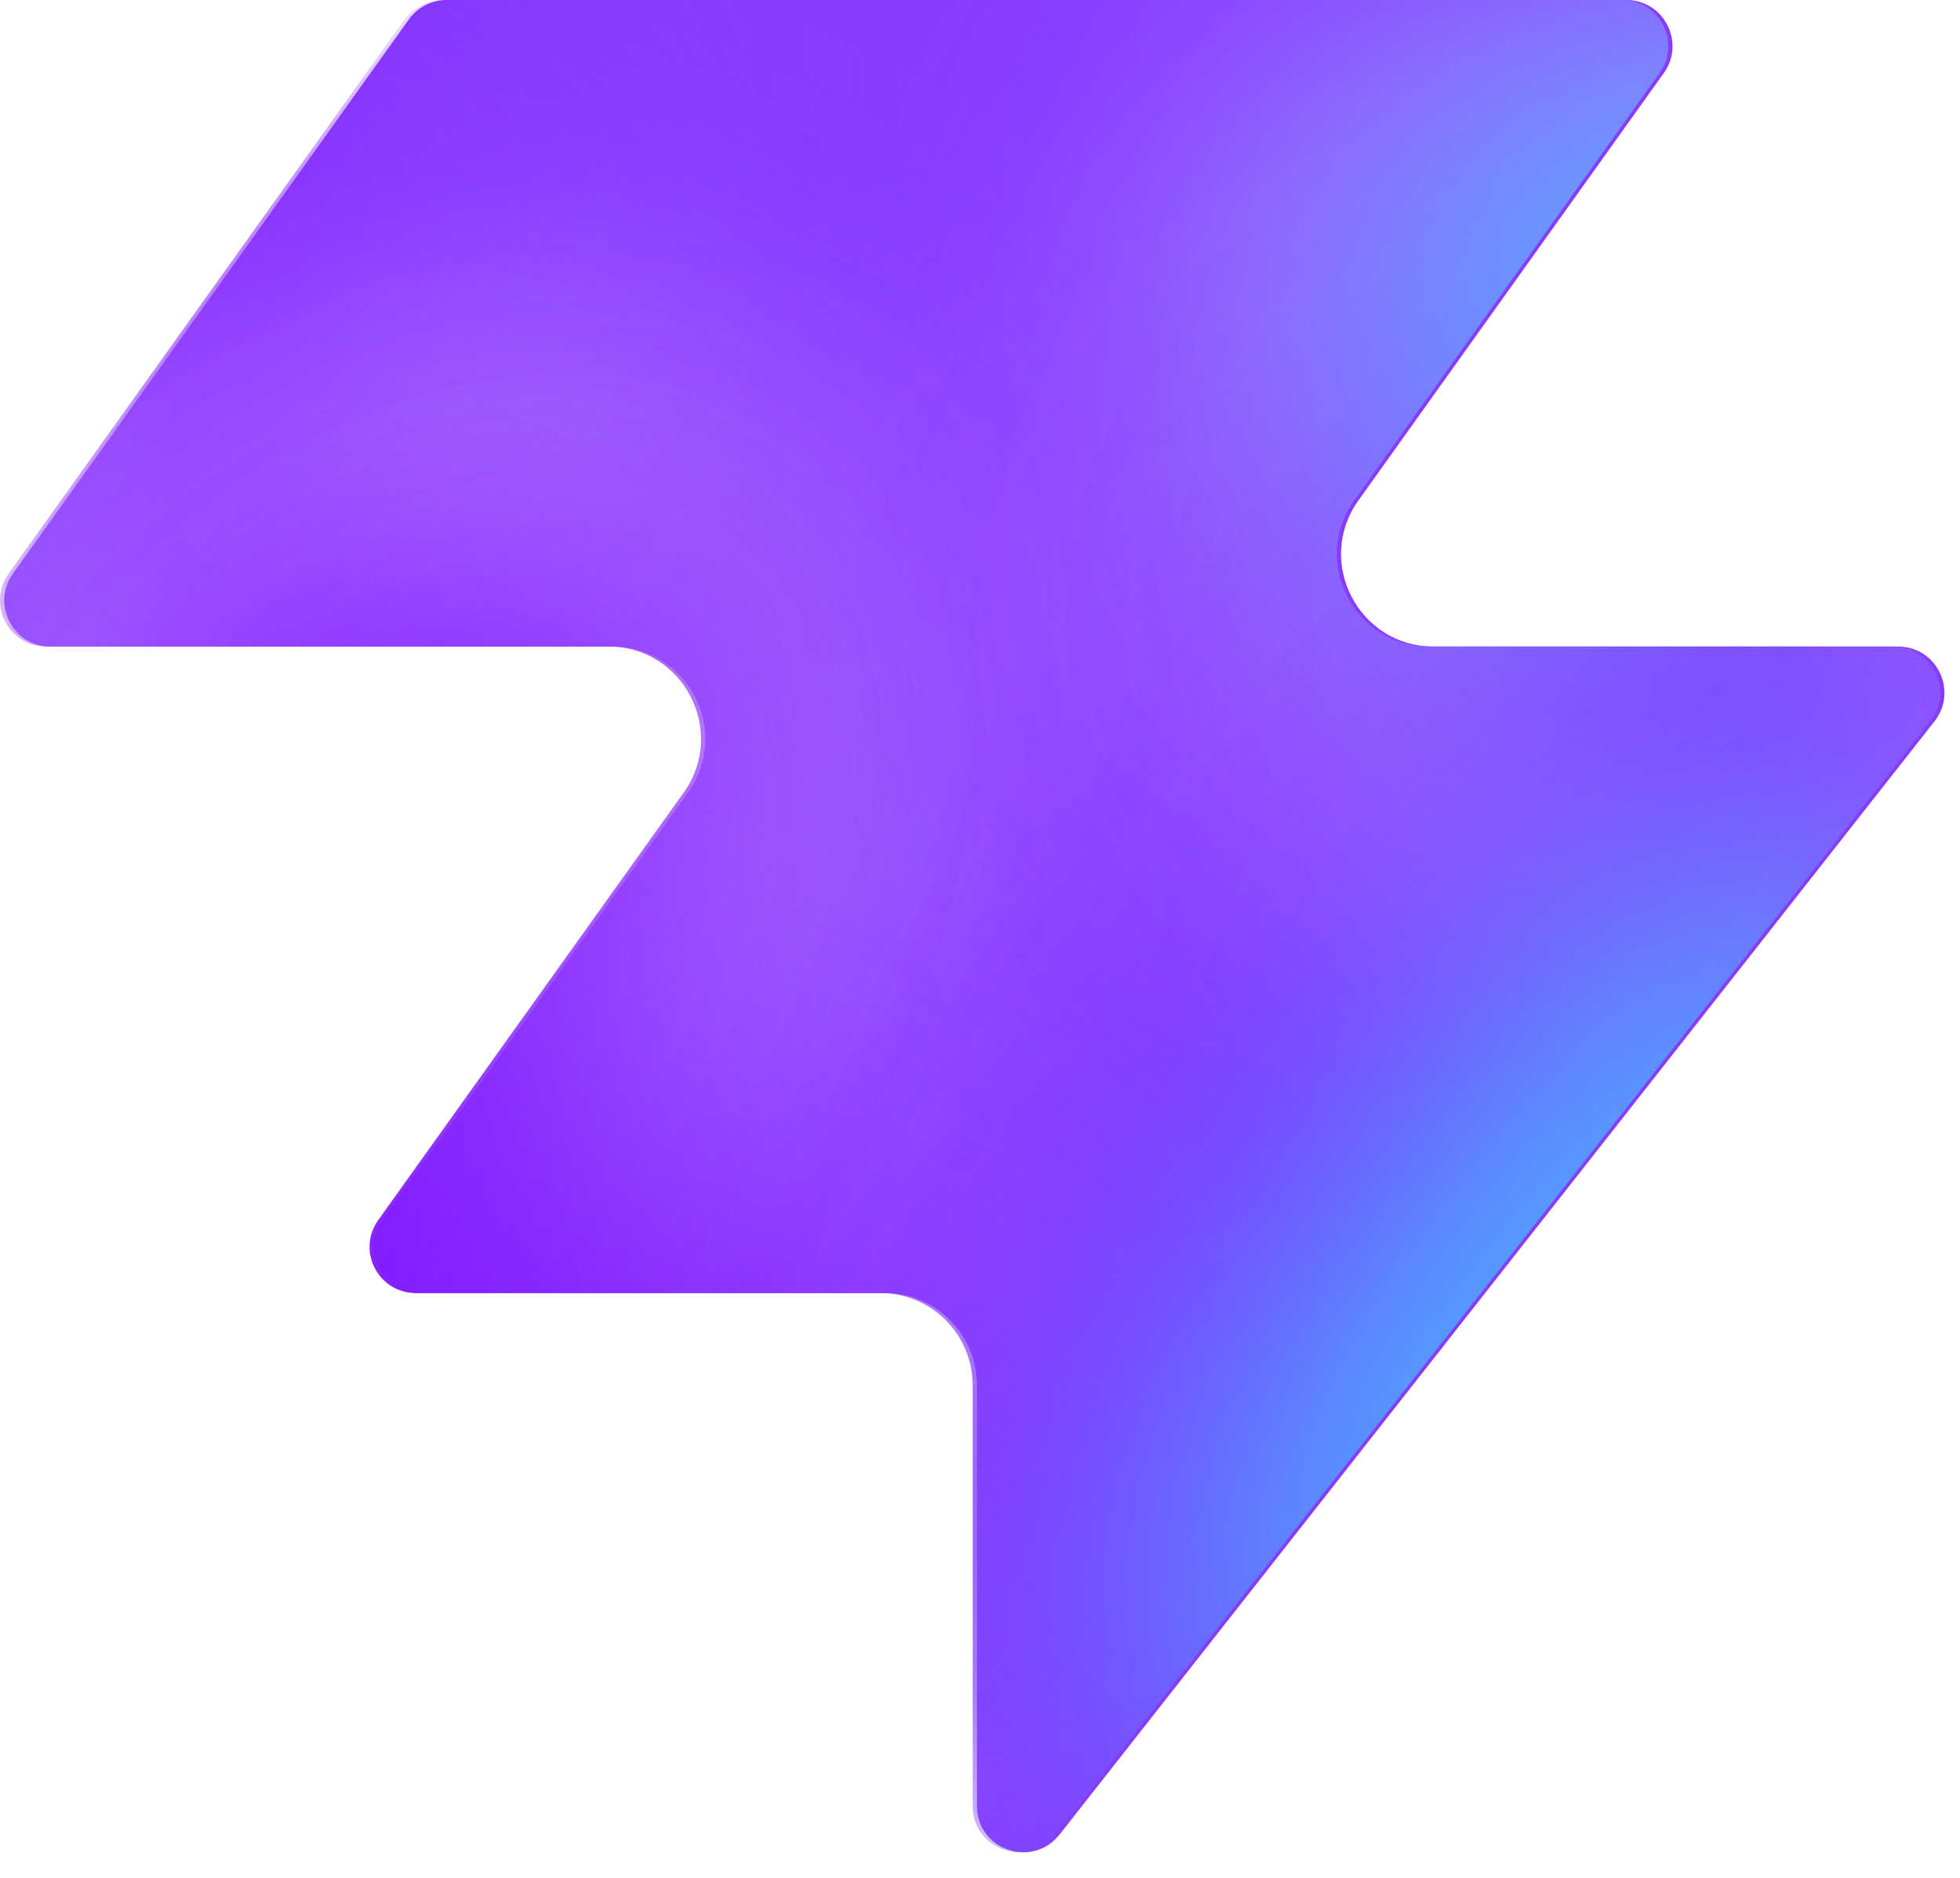
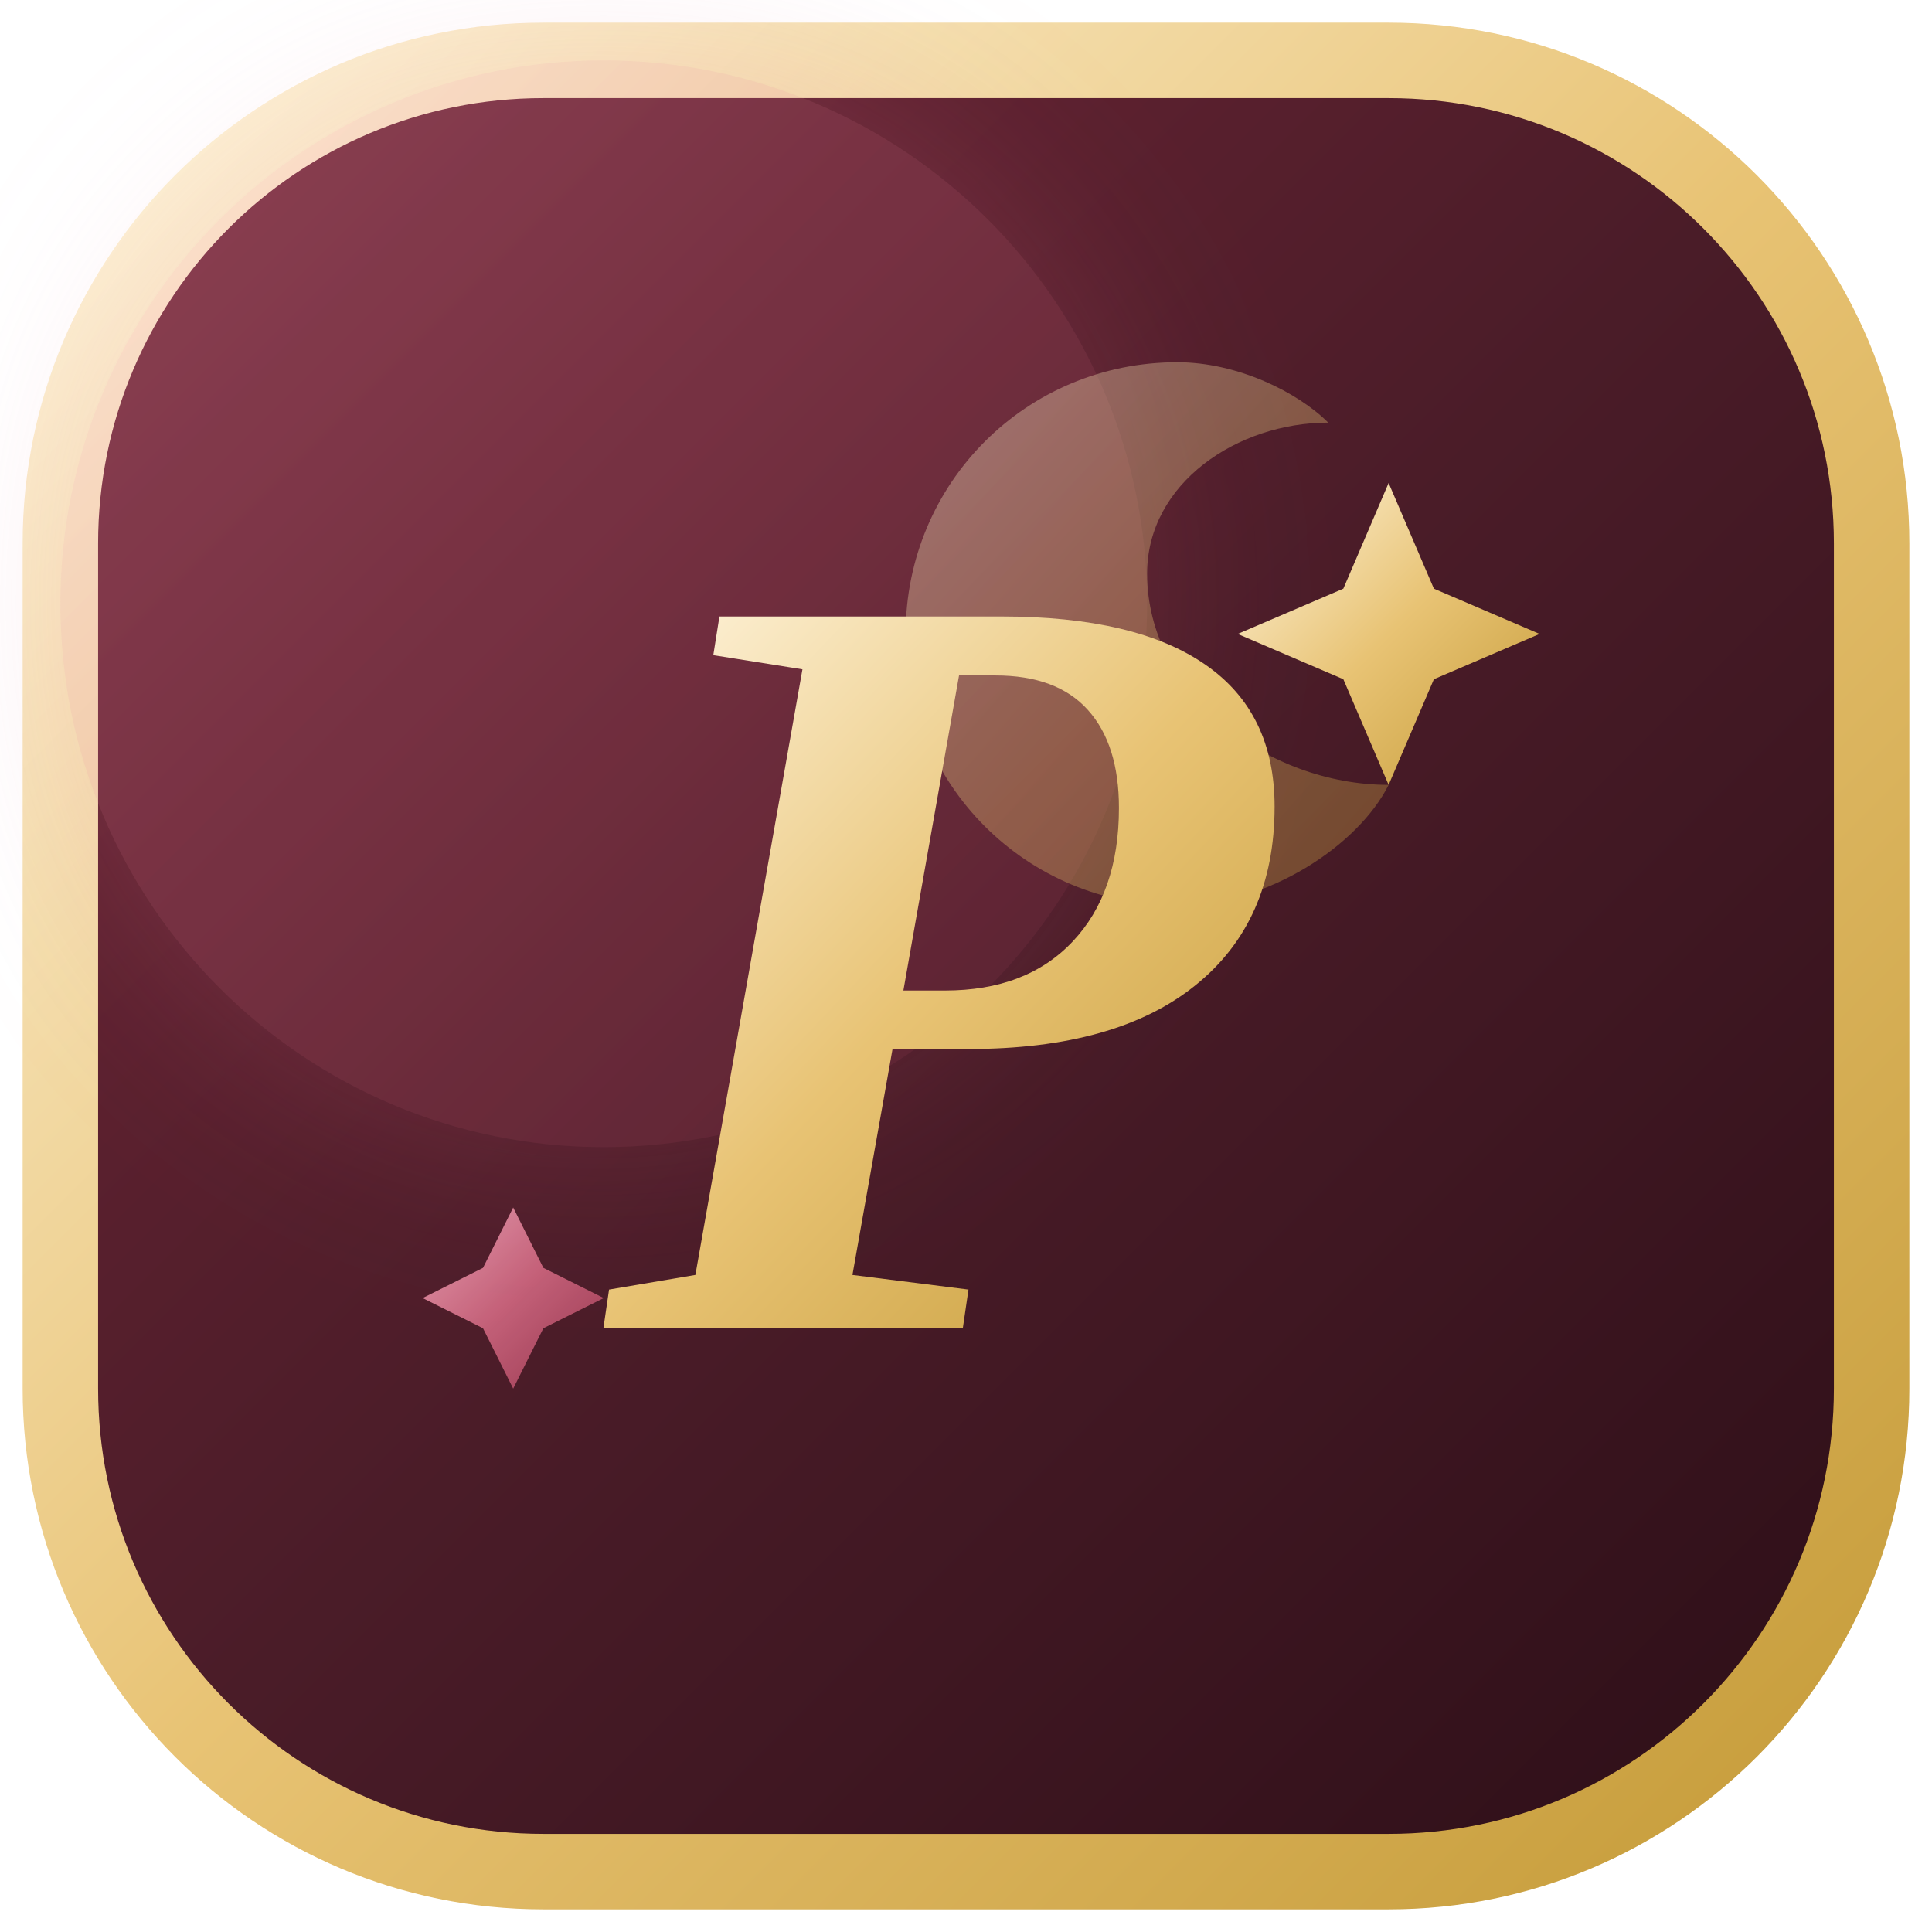
- <svg xmlns="http://www.w3.org/2000/svg" width="48" height="46" fill="none" viewBox="0 0 48 46">
-   <path fill="#863bff" d="M25.946 44.938c-.664.845-2.021.375-2.021-.698V33.937a2.26 2.26 0 0 0-2.262-2.262H10.287c-.92 0-1.456-1.04-.92-1.788l7.48-10.471c1.07-1.497 0-3.578-1.842-3.578H1.237c-.92 0-1.456-1.04-.92-1.788L10.013.474c.214-.297.556-.474.92-.474h28.894c.92 0 1.456 1.04.92 1.788l-7.48 10.471c-1.07 1.498 0 3.579 1.842 3.579h11.377c.943 0 1.473 1.088.89 1.83L25.947 44.94z" style="fill:#863bff;fill:color(display-p3 .525 .23 1);fill-opacity:1" />
-   <mask id="a" width="48" height="46" x="0" y="0" maskUnits="userSpaceOnUse" style="mask-type:alpha">
-     <path fill="#000" d="M25.842 44.938c-.664.844-2.021.375-2.021-.698V33.937a2.26 2.26 0 0 0-2.262-2.262H10.183c-.92 0-1.456-1.04-.92-1.788l7.48-10.471c1.07-1.498 0-3.579-1.842-3.579H1.133c-.92 0-1.456-1.04-.92-1.787L9.91.473c.214-.297.556-.474.92-.474h28.894c.92 0 1.456 1.04.92 1.788l-7.48 10.471c-1.07 1.498 0 3.578 1.842 3.578h11.377c.943 0 1.473 1.088.89 1.832L25.843 44.94z" style="fill:#000;fill-opacity:1" />
-   </mask>
-   <g mask="url(#a)">
-     <g filter="url(#b)">
-       <ellipse cx="5.508" cy="14.704" fill="#ede6ff" rx="5.508" ry="14.704" style="fill:#ede6ff;fill:color(display-p3 .927 .903 1);fill-opacity:1" transform="matrix(.00324 1 1 -.00324 -4.47 31.516)" />
-     </g>
-     <g filter="url(#c)">
-       <ellipse cx="10.399" cy="29.851" fill="#ede6ff" rx="10.399" ry="29.851" style="fill:#ede6ff;fill:color(display-p3 .927 .903 1);fill-opacity:1" transform="matrix(.00324 1 1 -.00324 -39.328 7.883)" />
-     </g>
-     <g filter="url(#d)">
-       <ellipse cx="5.508" cy="30.487" fill="#7e14ff" rx="5.508" ry="30.487" style="fill:#7e14ff;fill:color(display-p3 .492 .077 1);fill-opacity:1" transform="rotate(89.814 -25.913 -14.639)scale(1 -1)" />
-     </g>
-     <g filter="url(#e)">
-       <ellipse cx="5.508" cy="30.599" fill="#7e14ff" rx="5.508" ry="30.599" style="fill:#7e14ff;fill:color(display-p3 .492 .077 1);fill-opacity:1" transform="rotate(89.814 -32.644 -3.334)scale(1 -1)" />
-     </g>
-     <g filter="url(#f)">
-       <ellipse cx="5.508" cy="30.599" fill="#7e14ff" rx="5.508" ry="30.599" style="fill:#7e14ff;fill:color(display-p3 .492 .077 1);fill-opacity:1" transform="matrix(.00324 1 1 -.00324 -34.34 30.47)" />
-     </g>
-     <g filter="url(#g)">
-       <ellipse cx="14.072" cy="22.078" fill="#ede6ff" rx="14.072" ry="22.078" style="fill:#ede6ff;fill:color(display-p3 .927 .903 1);fill-opacity:1" transform="rotate(93.35 24.506 48.493)scale(-1 1)" />
-     </g>
-     <g filter="url(#h)">
-       <ellipse cx="3.47" cy="21.501" fill="#7e14ff" rx="3.47" ry="21.501" style="fill:#7e14ff;fill:color(display-p3 .492 .077 1);fill-opacity:1" transform="rotate(89.009 28.708 47.59)scale(-1 1)" />
-     </g>
-     <g filter="url(#i)">
-       <ellipse cx="3.47" cy="21.501" fill="#7e14ff" rx="3.47" ry="21.501" style="fill:#7e14ff;fill:color(display-p3 .492 .077 1);fill-opacity:1" transform="rotate(89.009 28.708 47.59)scale(-1 1)" />
-     </g>
-     <g filter="url(#j)">
-       <ellipse cx=".387" cy="8.972" fill="#7e14ff" rx="4.407" ry="29.108" style="fill:#7e14ff;fill:color(display-p3 .492 .077 1);fill-opacity:1" transform="rotate(39.51 .387 8.972)" />
-     </g>
-     <g filter="url(#k)">
-       <ellipse cx="47.523" cy="-6.092" fill="#7e14ff" rx="4.407" ry="29.108" style="fill:#7e14ff;fill:color(display-p3 .492 .077 1);fill-opacity:1" transform="rotate(37.892 47.523 -6.092)" />
-     </g>
-     <g filter="url(#l)">
-       <ellipse cx="41.412" cy="6.333" fill="#47bfff" rx="5.971" ry="9.665" style="fill:#47bfff;fill:color(display-p3 .28 .748 1);fill-opacity:1" transform="rotate(37.892 41.412 6.333)" />
-     </g>
-     <g filter="url(#m)">
-       <ellipse cx="-1.879" cy="38.332" fill="#7e14ff" rx="4.407" ry="29.108" style="fill:#7e14ff;fill:color(display-p3 .492 .077 1);fill-opacity:1" transform="rotate(37.892 -1.88 38.332)" />
-     </g>
-     <g filter="url(#n)">
-       <ellipse cx="-1.879" cy="38.332" fill="#7e14ff" rx="4.407" ry="29.108" style="fill:#7e14ff;fill:color(display-p3 .492 .077 1);fill-opacity:1" transform="rotate(37.892 -1.88 38.332)" />
-     </g>
-     <g filter="url(#o)">
-       <ellipse cx="35.651" cy="29.907" fill="#7e14ff" rx="4.407" ry="29.108" style="fill:#7e14ff;fill:color(display-p3 .492 .077 1);fill-opacity:1" transform="rotate(37.892 35.651 29.907)" />
-     </g>
-     <g filter="url(#p)">
-       <ellipse cx="38.418" cy="32.4" fill="#47bfff" rx="5.971" ry="15.297" style="fill:#47bfff;fill:color(display-p3 .28 .748 1);fill-opacity:1" transform="rotate(37.892 38.418 32.4)" />
-     </g>
-   </g>
+ <svg xmlns="http://www.w3.org/2000/svg" viewBox="0 0 64 64" width="64" height="64">
  <defs>
-     <filter id="b" width="60.045" height="41.654" x="-19.77" y="16.149" color-interpolation-filters="sRGB" filterUnits="userSpaceOnUse">
-       <feFlood flood-opacity="0" result="BackgroundImageFix" />
-       <feBlend in="SourceGraphic" in2="BackgroundImageFix" result="shape" />
-       <feGaussianBlur result="effect1_foregroundBlur_2002_17158" stdDeviation="7.659" />
-     </filter>
-     <filter id="c" width="90.34" height="51.437" x="-54.613" y="-7.533" color-interpolation-filters="sRGB" filterUnits="userSpaceOnUse">
-       <feFlood flood-opacity="0" result="BackgroundImageFix" />
-       <feBlend in="SourceGraphic" in2="BackgroundImageFix" result="shape" />
-       <feGaussianBlur result="effect1_foregroundBlur_2002_17158" stdDeviation="7.659" />
-     </filter>
-     <filter id="d" width="79.355" height="29.4" x="-49.64" y="2.03" color-interpolation-filters="sRGB" filterUnits="userSpaceOnUse">
-       <feFlood flood-opacity="0" result="BackgroundImageFix" />
-       <feBlend in="SourceGraphic" in2="BackgroundImageFix" result="shape" />
-       <feGaussianBlur result="effect1_foregroundBlur_2002_17158" stdDeviation="4.596" />
-     </filter>
-     <filter id="e" width="79.579" height="29.4" x="-45.045" y="20.029" color-interpolation-filters="sRGB" filterUnits="userSpaceOnUse">
-       <feFlood flood-opacity="0" result="BackgroundImageFix" />
-       <feBlend in="SourceGraphic" in2="BackgroundImageFix" result="shape" />
-       <feGaussianBlur result="effect1_foregroundBlur_2002_17158" stdDeviation="4.596" />
-     </filter>
-     <filter id="f" width="79.579" height="29.4" x="-43.513" y="21.178" color-interpolation-filters="sRGB" filterUnits="userSpaceOnUse">
-       <feFlood flood-opacity="0" result="BackgroundImageFix" />
-       <feBlend in="SourceGraphic" in2="BackgroundImageFix" result="shape" />
-       <feGaussianBlur result="effect1_foregroundBlur_2002_17158" stdDeviation="4.596" />
-     </filter>
-     <filter id="g" width="74.749" height="58.852" x="15.756" y="-17.901" color-interpolation-filters="sRGB" filterUnits="userSpaceOnUse">
-       <feFlood flood-opacity="0" result="BackgroundImageFix" />
-       <feBlend in="SourceGraphic" in2="BackgroundImageFix" result="shape" />
-       <feGaussianBlur result="effect1_foregroundBlur_2002_17158" stdDeviation="7.659" />
-     </filter>
-     <filter id="h" width="61.377" height="25.362" x="23.548" y="2.284" color-interpolation-filters="sRGB" filterUnits="userSpaceOnUse">
-       <feFlood flood-opacity="0" result="BackgroundImageFix" />
-       <feBlend in="SourceGraphic" in2="BackgroundImageFix" result="shape" />
-       <feGaussianBlur result="effect1_foregroundBlur_2002_17158" stdDeviation="4.596" />
-     </filter>
-     <filter id="i" width="61.377" height="25.362" x="23.548" y="2.284" color-interpolation-filters="sRGB" filterUnits="userSpaceOnUse">
-       <feFlood flood-opacity="0" result="BackgroundImageFix" />
-       <feBlend in="SourceGraphic" in2="BackgroundImageFix" result="shape" />
-       <feGaussianBlur result="effect1_foregroundBlur_2002_17158" stdDeviation="4.596" />
-     </filter>
-     <filter id="j" width="56.045" height="63.649" x="-27.636" y="-22.853" color-interpolation-filters="sRGB" filterUnits="userSpaceOnUse">
-       <feFlood flood-opacity="0" result="BackgroundImageFix" />
-       <feBlend in="SourceGraphic" in2="BackgroundImageFix" result="shape" />
-       <feGaussianBlur result="effect1_foregroundBlur_2002_17158" stdDeviation="4.596" />
-     </filter>
-     <filter id="k" width="54.814" height="64.646" x="20.116" y="-38.415" color-interpolation-filters="sRGB" filterUnits="userSpaceOnUse">
-       <feFlood flood-opacity="0" result="BackgroundImageFix" />
-       <feBlend in="SourceGraphic" in2="BackgroundImageFix" result="shape" />
-       <feGaussianBlur result="effect1_foregroundBlur_2002_17158" stdDeviation="4.596" />
-     </filter>
-     <filter id="l" width="33.541" height="35.313" x="24.641" y="-11.323" color-interpolation-filters="sRGB" filterUnits="userSpaceOnUse">
-       <feFlood flood-opacity="0" result="BackgroundImageFix" />
-       <feBlend in="SourceGraphic" in2="BackgroundImageFix" result="shape" />
-       <feGaussianBlur result="effect1_foregroundBlur_2002_17158" stdDeviation="4.596" />
-     </filter>
-     <filter id="m" width="54.814" height="64.646" x="-29.286" y="6.009" color-interpolation-filters="sRGB" filterUnits="userSpaceOnUse">
-       <feFlood flood-opacity="0" result="BackgroundImageFix" />
-       <feBlend in="SourceGraphic" in2="BackgroundImageFix" result="shape" />
-       <feGaussianBlur result="effect1_foregroundBlur_2002_17158" stdDeviation="4.596" />
-     </filter>
-     <filter id="n" width="54.814" height="64.646" x="-29.286" y="6.009" color-interpolation-filters="sRGB" filterUnits="userSpaceOnUse">
-       <feFlood flood-opacity="0" result="BackgroundImageFix" />
-       <feBlend in="SourceGraphic" in2="BackgroundImageFix" result="shape" />
-       <feGaussianBlur result="effect1_foregroundBlur_2002_17158" stdDeviation="4.596" />
-     </filter>
-     <filter id="o" width="54.814" height="64.646" x="8.244" y="-2.416" color-interpolation-filters="sRGB" filterUnits="userSpaceOnUse">
-       <feFlood flood-opacity="0" result="BackgroundImageFix" />
-       <feBlend in="SourceGraphic" in2="BackgroundImageFix" result="shape" />
-       <feGaussianBlur result="effect1_foregroundBlur_2002_17158" stdDeviation="4.596" />
-     </filter>
-     <filter id="p" width="39.409" height="43.623" x="18.713" y="10.588" color-interpolation-filters="sRGB" filterUnits="userSpaceOnUse">
-       <feFlood flood-opacity="0" result="BackgroundImageFix" />
-       <feBlend in="SourceGraphic" in2="BackgroundImageFix" result="shape" />
-       <feGaussianBlur result="effect1_foregroundBlur_2002_17158" stdDeviation="4.596" />
+     <linearGradient id="bgGrad" x1="0%" y1="0%" x2="100%" y2="100%">
+       <stop offset="0%" stop-color="#732638" />
+       <stop offset="50%" stop-color="#4A1C28" />
+       <stop offset="100%" stop-color="#2C0E17" />
+     </linearGradient>
+     <linearGradient id="goldGrad" x1="0%" y1="0%" x2="100%" y2="100%">
+       <stop offset="0%" stop-color="#FFF5DF" />
+       <stop offset="50%" stop-color="#E8C374" />
+       <stop offset="100%" stop-color="#C59B38" />
+     </linearGradient>
+     <linearGradient id="roseGrad" x1="0%" y1="0%" x2="100%" y2="100%">
+       <stop offset="0%" stop-color="#FFB3C6" />
+       <stop offset="50%" stop-color="#D86C86" />
+       <stop offset="100%" stop-color="#A63C56" />
+     </linearGradient>
+     <filter id="glow" x="-20%" y="-20%" width="140%" height="140%">
+       <feGaussianBlur stdDeviation="3" result="blur" />
+       <feComposite in="SourceGraphic" in2="blur" operator="over" />
    </filter>
  </defs>
+   <rect x="2" y="2" width="60" height="60" rx="16" ry="16" fill="url(#bgGrad)" stroke="url(#goldGrad)" stroke-width="2.5" />
+   <circle cx="20" cy="20" r="18" fill="url(#roseGrad)" opacity="0.2" filter="url(#glow)" />
+   <path d="M 44 14 C 41 14 38 16 38 19 C 38 23 42 26 46 26 C 45 28 42 30 39 30 C 34 30 30 26 30 21 C 30 16 34 12 39 12 C 41 12 43 13 44 14 Z" fill="url(#goldGrad)" opacity="0.35" />
+   <text x="31" y="44" font-family="'Playfair Display', 'Georgia', 'Times New Roman', serif" font-size="36" font-weight="900" font-style="italic" fill="url(#goldGrad)" text-anchor="middle" letter-spacing="-1">P</text>
+   <path d="M 46 16 L 47.5 19.5 L 51 21 L 47.5 22.5 L 46 26 L 44.5 22.5 L 41 21 L 44.5 19.5 Z" fill="url(#goldGrad)" />
+   <path d="M 17 40 L 18 42 L 20 43 L 18 44 L 17 46 L 16 44 L 14 43 L 16 42 Z" fill="url(#roseGrad)" opacity="0.85" />
</svg>
